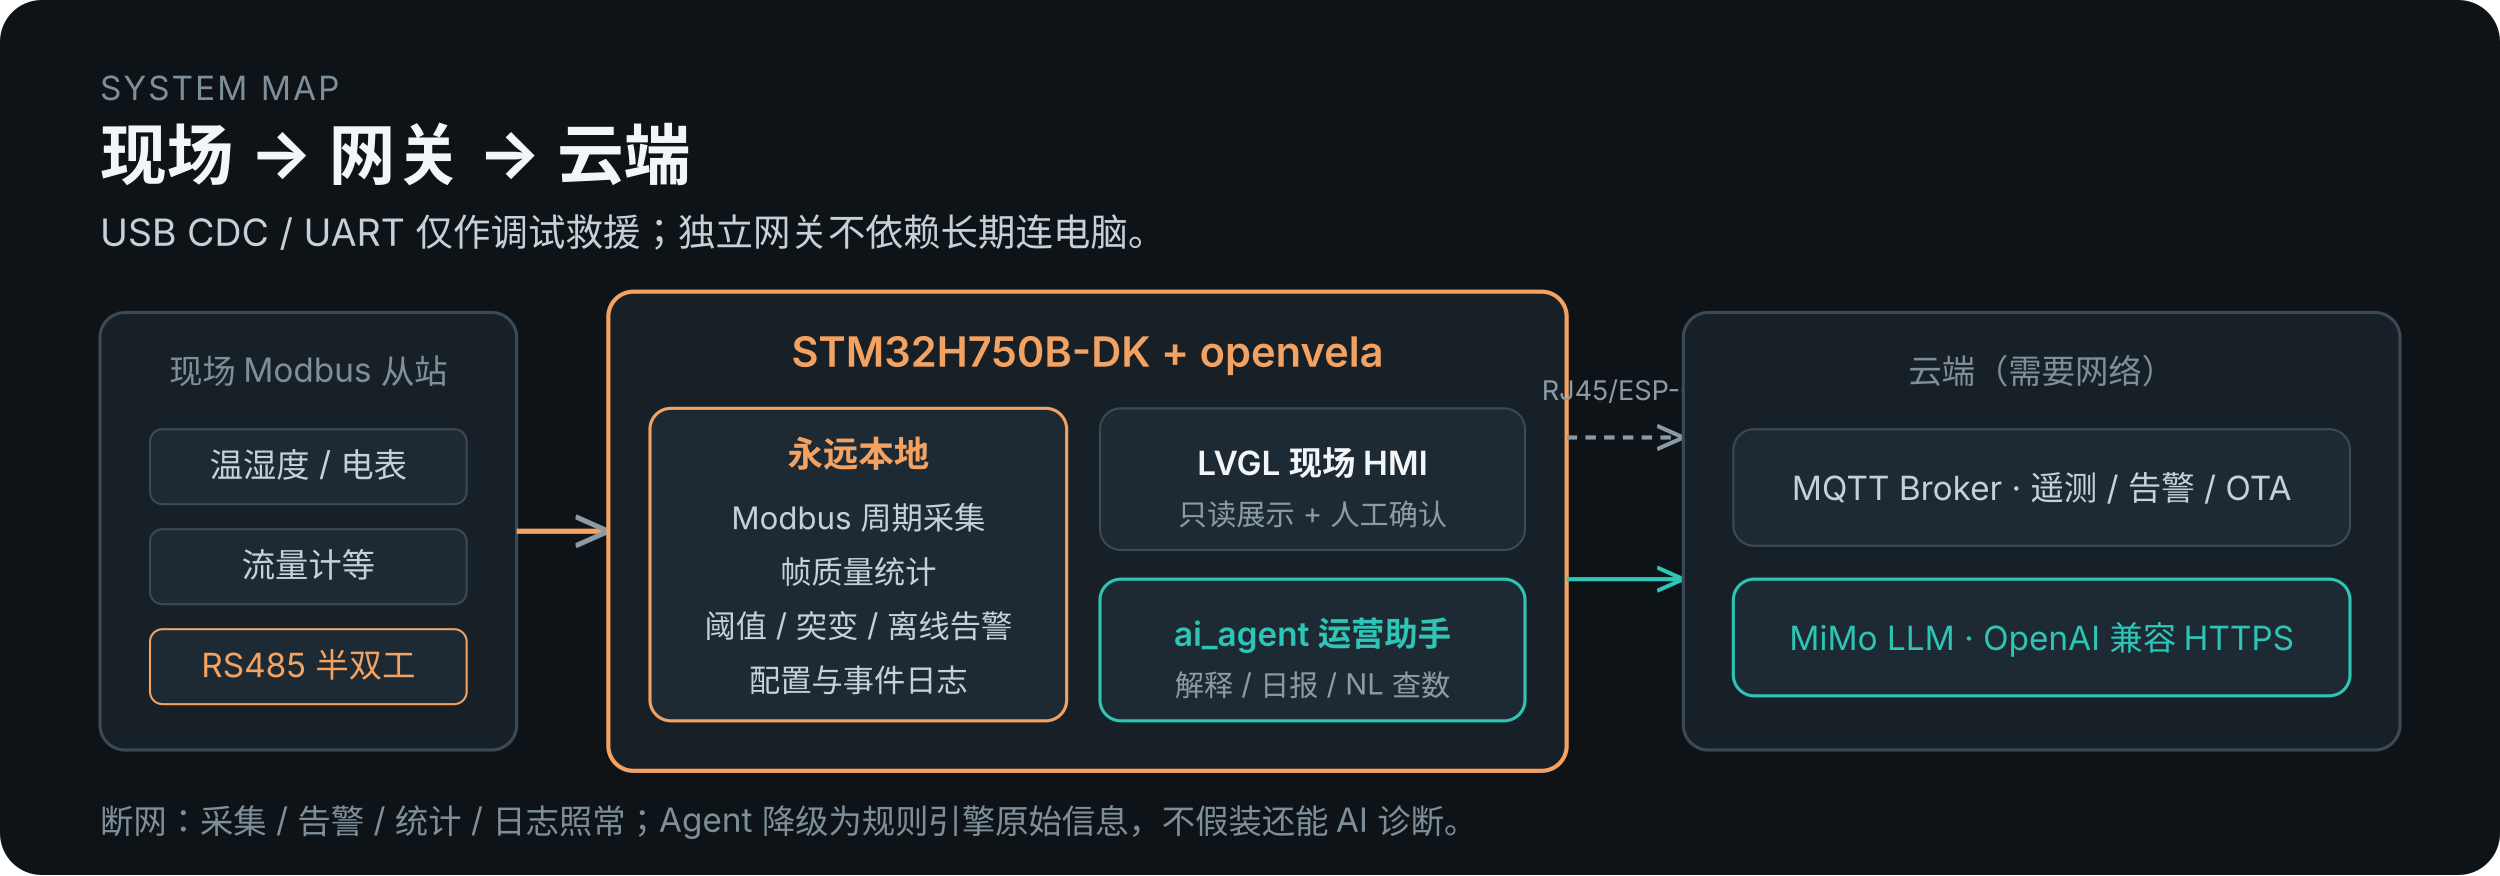
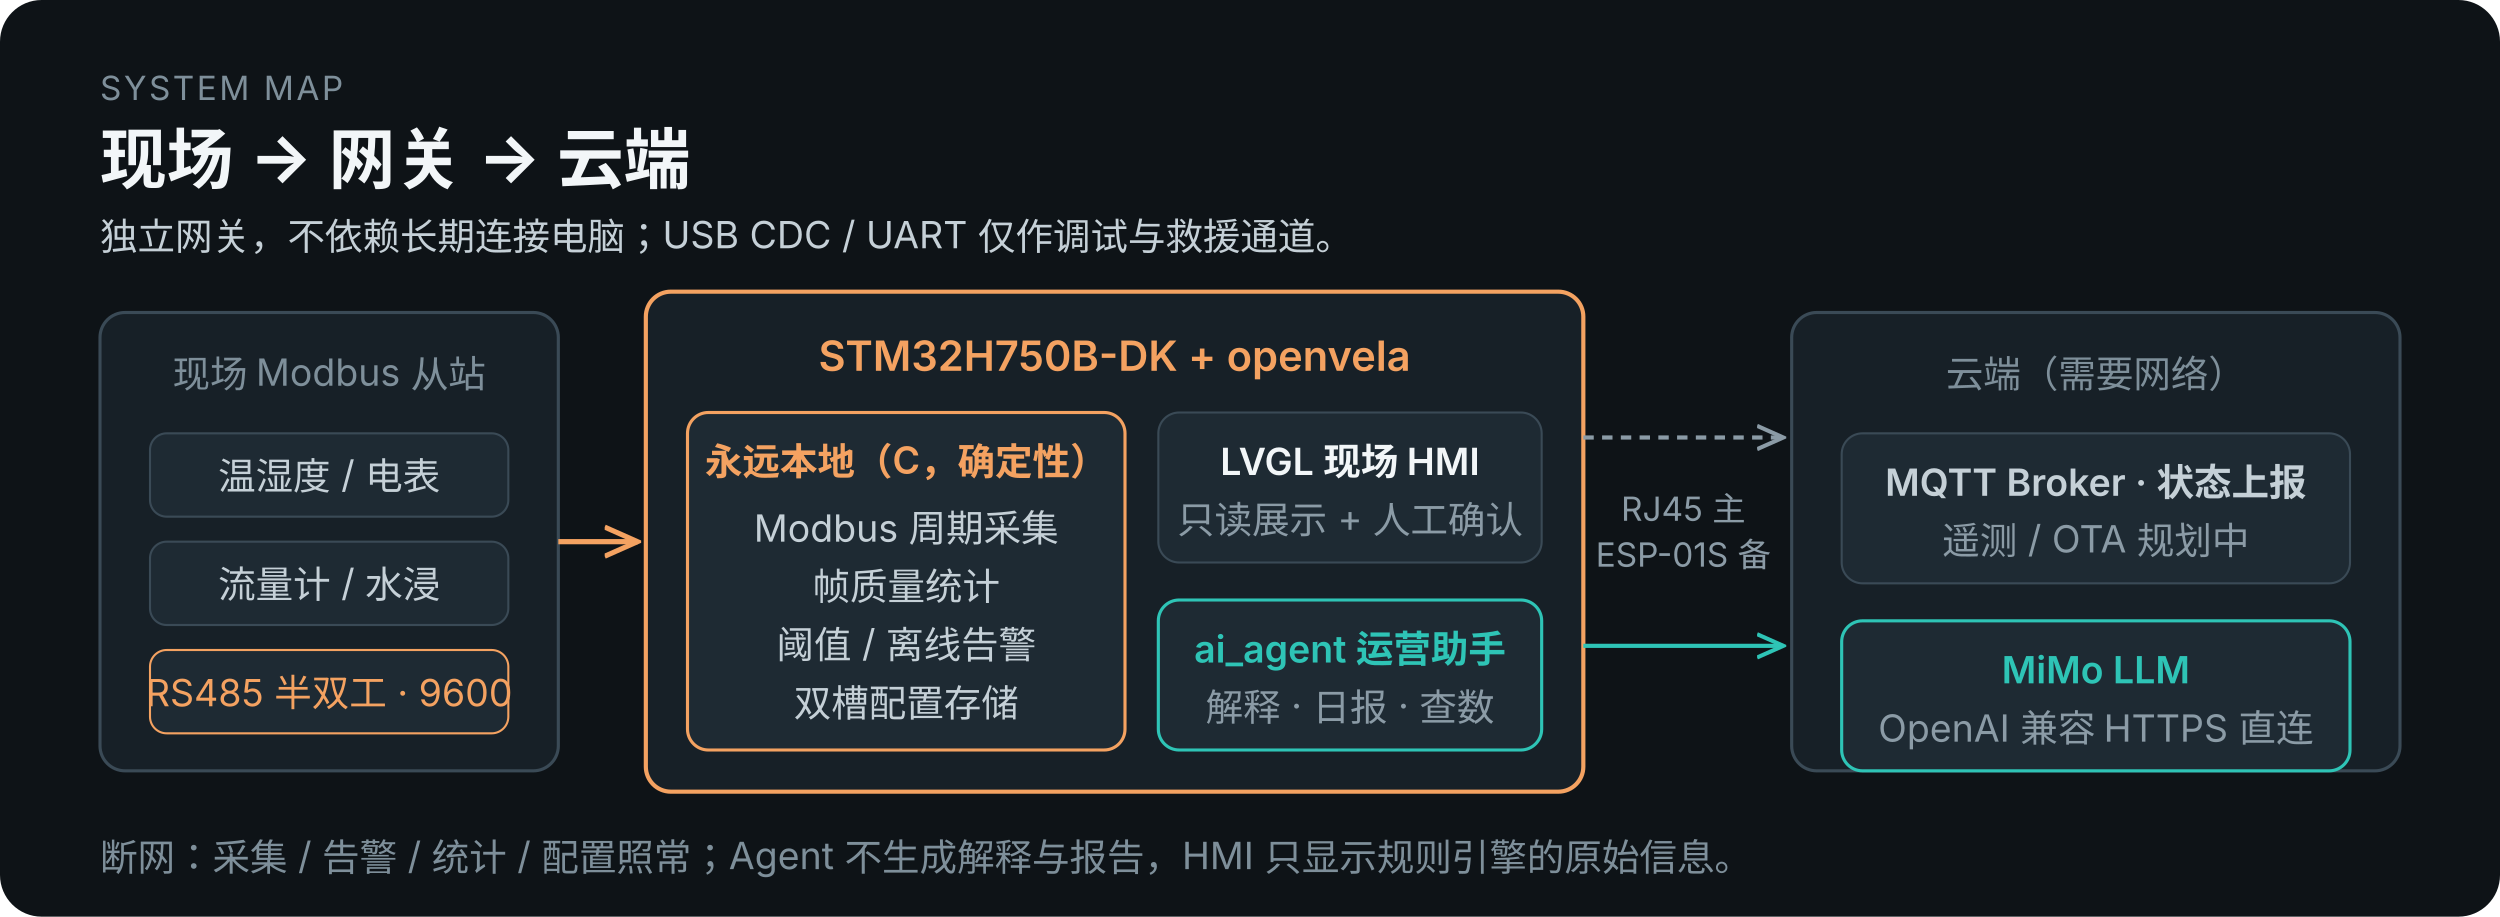
- <svg xmlns="http://www.w3.org/2000/svg" width="1200" height="420" viewBox="0 0 1200 420" role="img" aria-labelledby="title desc">
+ <svg xmlns="http://www.w3.org/2000/svg" width="1200" height="440" viewBox="0 0 1200 440" role="img" aria-labelledby="title desc">
  <defs>
    <marker id="m" viewBox="0 0 10 10" refX="9" refY="5" markerWidth="7" markerHeight="7" orient="auto-start-reverse">
      <path d="M0 1 L9 5 L0 9" fill="none" stroke="#8B9BA6" stroke-width="1.4" />
    </marker>
    <marker id="ma" viewBox="0 0 10 10" refX="9" refY="5" markerWidth="7" markerHeight="7" orient="auto-start-reverse">
      <path d="M0 1 L9 5 L0 9" fill="none" stroke="#2EC4B6" stroke-width="1.4" />
    </marker>
+     <marker id="mo" viewBox="0 0 10 10" refX="9" refY="5" markerWidth="7" markerHeight="7" orient="auto-start-reverse">
+       <path d="M0 1 L9 5 L0 9" fill="none" stroke="#F4A261" stroke-width="1.4" />
+     </marker>
  </defs>
-   <rect width="1200" height="420" rx="20" fill="#0E1317" />
-   <text x="48" y="48" fill="#7E8F9A" font-size="16" font-family="-apple-system, 'Segoe UI', 'PingFang SC', 'Microsoft YaHei', sans-serif" letter-spacing="1">SYSTEM MAP</text>
-   <text x="48" y="86" fill="#F2F6F8" font-size="32" font-weight="700" font-family="-apple-system, 'Segoe UI', 'PingFang SC', 'Microsoft YaHei', sans-serif">现场 → 网关 → 云端</text>
-   <text x="48" y="118" fill="#C5D0D7" font-size="18" font-family="-apple-system, 'Segoe UI', 'PingFang SC', 'Microsoft YaHei', sans-serif">USB CDC / UART 仅作调试救援；独立网关不依赖长期连电脑。</text>
-   <g transform="translate(48 150)" font-family="-apple-system, 'Segoe UI', 'PingFang SC', 'Microsoft YaHei', sans-serif">
-     <rect width="200" height="210" rx="12" fill="#172027" stroke="#3A4A56" stroke-width="1.5" />
-     <text x="100" y="34" text-anchor="middle" fill="#7E8F9A" font-size="16">现场 Modbus 从站</text>
-     <g font-size="16" fill="#C5D0D7" text-anchor="middle">
-       <rect x="24" y="56" width="152" height="36" rx="6" fill="#1E2A33" stroke="#3A4A56" />
-       <text x="100" y="79">温湿度 / 电表</text>
-       <rect x="24" y="104" width="152" height="36" rx="6" fill="#1E2A33" stroke="#3A4A56" />
-       <text x="100" y="127">流量计等</text>
-       <rect x="24" y="152" width="152" height="36" rx="6" fill="#1E2A33" stroke="#F4A261" />
-       <text x="100" y="175" fill="#F4A261">RS485 半双工</text>
+   <rect width="1200" height="440" rx="20" fill="#0E1317" />
+   <g font-family="-apple-system, BlinkMacSystemFont, 'Segoe UI', 'PingFang SC', 'Microsoft YaHei', sans-serif">
+     <text x="48" y="48" fill="#7E8F9A" font-size="16" letter-spacing="1.2">SYSTEM MAP</text>
+     <text x="48" y="88" fill="#F2F6F8" font-size="32" font-weight="700">现场 → 网关 → 云端</text>
+     <text x="48" y="120" fill="#C5D0D7" font-size="18">独立网关，不依赖长期连接电脑；USB CDC / UART 仅作调试与救援通道。</text>
+   </g>
+   <g transform="translate(48 150)" font-family="-apple-system, BlinkMacSystemFont, 'Segoe UI', 'PingFang SC', 'Microsoft YaHei', sans-serif">
+     <rect width="220" height="220" rx="12" fill="#172027" stroke="#3A4A56" stroke-width="1.5" />
+     <text x="110" y="36" text-anchor="middle" fill="#7E8F9A" font-size="18">现场 Modbus 从站</text>
+     <g font-size="18" fill="#C5D0D7" text-anchor="middle">
+       <rect x="24" y="58" width="172" height="40" rx="8" fill="#1E2A33" stroke="#3A4A56" />
+       <text x="110" y="85">温湿度 / 电表</text>
+       <rect x="24" y="110" width="172" height="40" rx="8" fill="#1E2A33" stroke="#3A4A56" />
+       <text x="110" y="137">流量计 / 水浸</text>
+       <rect x="24" y="162" width="172" height="40" rx="8" fill="#1E2A33" stroke="#F4A261" />
+       <text x="110" y="189" fill="#F4A261">RS485 半双工 · 9600</text>
    </g>
  </g>
-   <path d="M248 255 H292" stroke="#F4A261" stroke-width="2.5" marker-end="url(#m)" fill="none" />
-   <g transform="translate(292 140)" font-family="-apple-system, 'Segoe UI', 'PingFang SC', 'Microsoft YaHei', sans-serif">
-     <rect width="460" height="230" rx="12" fill="#172027" stroke="#F4A261" stroke-width="2" />
-     <text x="230" y="36" text-anchor="middle" fill="#F4A261" font-size="20" font-weight="600">STM32H750B-DK + openvela</text>
-     <rect x="20" y="56" width="200" height="150" rx="10" fill="#1E2A33" stroke="#F4A261" stroke-width="1.5" />
-     <text x="120" y="84" text-anchor="middle" fill="#F4A261" font-size="17" font-weight="600">永远本地</text>
-     <g fill="#C5D0D7" font-size="15" text-anchor="middle">
-       <text x="120" y="114">Modbus 周期采集</text>
-       <text x="120" y="140">帧质量统计</text>
-       <text x="120" y="166">阈值 / 突变 / 离线告警</text>
-       <text x="120" y="192">配置与事件日志</text>
+   <path d="M268 260 H306" stroke="#F4A261" stroke-width="2.5" marker-end="url(#mo)" fill="none" />
+   <g transform="translate(310 140)" font-family="-apple-system, BlinkMacSystemFont, 'Segoe UI', 'PingFang SC', 'Microsoft YaHei', sans-serif">
+     <rect width="450" height="240" rx="12" fill="#172027" stroke="#F4A261" stroke-width="2" />
+     <text x="225" y="38" text-anchor="middle" fill="#F4A261" font-size="20" font-weight="600">STM32H750B-DK + openvela</text>
+     <rect x="20" y="58" width="210" height="162" rx="10" fill="#1E2A33" stroke="#F4A261" stroke-width="1.5" />
+     <text x="125" y="88" text-anchor="middle" fill="#F4A261" font-size="18" font-weight="600">永远本地（C，确定性）</text>
+     <g fill="#C5D0D7" font-size="18" text-anchor="middle">
+       <text x="125" y="120">Modbus 周期采集</text>
+       <text x="125" y="148">帧质量统计</text>
+       <text x="125" y="176">阈值 / 离线告警</text>
+       <text x="125" y="204">双槽配置存储</text>
    </g>
-     <rect x="236" y="56" width="204" height="68" rx="10" fill="#1E2A33" stroke="#3A4A56" />
-     <text x="338" y="88" text-anchor="middle" fill="#F2F6F8" font-size="16" font-weight="600">LVGL 现场 HMI</text>
-     <text x="338" y="112" text-anchor="middle" fill="#8B9BA6" font-size="14">只读展示 + 人工确认</text>
-     <rect x="236" y="138" width="204" height="68" rx="10" fill="#1E2A33" stroke="#2EC4B6" stroke-width="1.5" />
-     <text x="338" y="170" text-anchor="middle" fill="#2EC4B6" font-size="16" font-weight="600">ai_agent 运营助手</text>
-     <text x="338" y="194" text-anchor="middle" fill="#8B9BA6" font-size="14">解释 / 日报 / NL 查数</text>
+     <rect x="246" y="58" width="184" height="72" rx="10" fill="#1E2A33" stroke="#3A4A56" />
+     <text x="338" y="88" text-anchor="middle" fill="#F2F6F8" font-size="18" font-weight="600">LVGL 现场 HMI</text>
+     <text x="338" y="116" text-anchor="middle" fill="#8B9BA6" font-size="18">只读展示 + 人工确认</text>
+     <rect x="246" y="148" width="184" height="72" rx="10" fill="#1E2A33" stroke="#2EC4B6" stroke-width="1.5" />
+     <text x="338" y="178" text-anchor="middle" fill="#2EC4B6" font-size="18" font-weight="600">ai_agent 运营助手</text>
+     <text x="338" y="206" text-anchor="middle" fill="#8B9BA6" font-size="18">解释 · 日报 · 查数</text>
  </g>
  <g fill="none" stroke-width="2">
-     <path d="M752 210 H808" stroke="#8B9BA6" stroke-dasharray="5 4" marker-end="url(#m)" />
-     <path d="M752 278 H808" stroke="#2EC4B6" marker-end="url(#ma)" />
+     <path d="M760 210 H856" stroke="#8B9BA6" stroke-dasharray="5 4" marker-end="url(#m)" />
+     <path d="M760 310 H856" stroke="#2EC4B6" marker-end="url(#ma)" />
  </g>
-   <text x="780" y="192" text-anchor="middle" fill="#8B9BA6" font-size="13" font-family="-apple-system, 'Segoe UI', 'PingFang SC', sans-serif">RJ45/ESP-01</text>
-   <g transform="translate(808 150)" font-family="-apple-system, 'Segoe UI', 'PingFang SC', 'Microsoft YaHei', sans-serif">
-     <rect width="344" height="210" rx="12" fill="#172027" stroke="#3A4A56" stroke-width="1.5" />
-     <text x="172" y="34" text-anchor="middle" fill="#7E8F9A" font-size="16">云端（需要网络）</text>
-     <rect x="24" y="56" width="296" height="56" rx="10" fill="#1E2A33" stroke="#3A4A56" />
-     <text x="172" y="90" text-anchor="middle" fill="#C5D0D7" font-size="16">MQTT Broker · 遥测 / 告警 / OTA</text>
-     <rect x="24" y="128" width="296" height="56" rx="10" fill="#1E2A33" stroke="#2EC4B6" stroke-width="1.5" />
-     <text x="172" y="162" text-anchor="middle" fill="#2EC4B6" font-size="16">MiMo LLM · OpenAI 兼容 HTTPS</text>
+   <g font-family="-apple-system, BlinkMacSystemFont, 'Segoe UI', 'PingFang SC', 'Microsoft YaHei', sans-serif" font-size="16" fill="#8B9BA6" text-anchor="middle">
+     <text x="808" y="250">RJ45 主</text>
+     <text x="808" y="272">ESP-01S 备</text>
  </g>
-   <text x="48" y="400" fill="#7E8F9A" font-size="16" font-family="-apple-system, 'Segoe UI', 'PingFang SC', 'Microsoft YaHei', sans-serif">断网：采集 / 告警 / 统计 / 日志照常；Agent 降级为规则引擎原始信息，不假装还能 AI 诊断。</text>
+   <g transform="translate(860 150)" font-family="-apple-system, BlinkMacSystemFont, 'Segoe UI', 'PingFang SC', 'Microsoft YaHei', sans-serif">
+     <rect width="292" height="220" rx="12" fill="#172027" stroke="#3A4A56" stroke-width="1.5" />
+     <text x="146" y="36" text-anchor="middle" fill="#7E8F9A" font-size="18">云端（需要网络）</text>
+     <rect x="24" y="58" width="244" height="72" rx="10" fill="#1E2A33" stroke="#3A4A56" />
+     <text x="146" y="88" text-anchor="middle" fill="#C5D0D7" font-size="18" font-weight="600">MQTT Broker · 状态上报</text>
+     <text x="146" y="116" text-anchor="middle" fill="#8B9BA6" font-size="18">遥测 / OTA 规划中</text>
+     <rect x="24" y="148" width="244" height="72" rx="10" fill="#1E2A33" stroke="#2EC4B6" stroke-width="1.5" />
+     <text x="146" y="178" text-anchor="middle" fill="#2EC4B6" font-size="18" font-weight="600">MiMo LLM</text>
+     <text x="146" y="206" text-anchor="middle" fill="#8B9BA6" font-size="18">OpenAI 兼容 HTTPS 直连</text>
+   </g>
+   <text x="48" y="418" fill="#7E8F9A" font-size="18" font-family="-apple-system, BlinkMacSystemFont, 'Segoe UI', 'PingFang SC', 'Microsoft YaHei', sans-serif">断网：采集 / 告警 / 统计 / 配置照常；Agent 不生成解释与报告，HMI 只显示规则引擎的原始信息。</text>
</svg>
